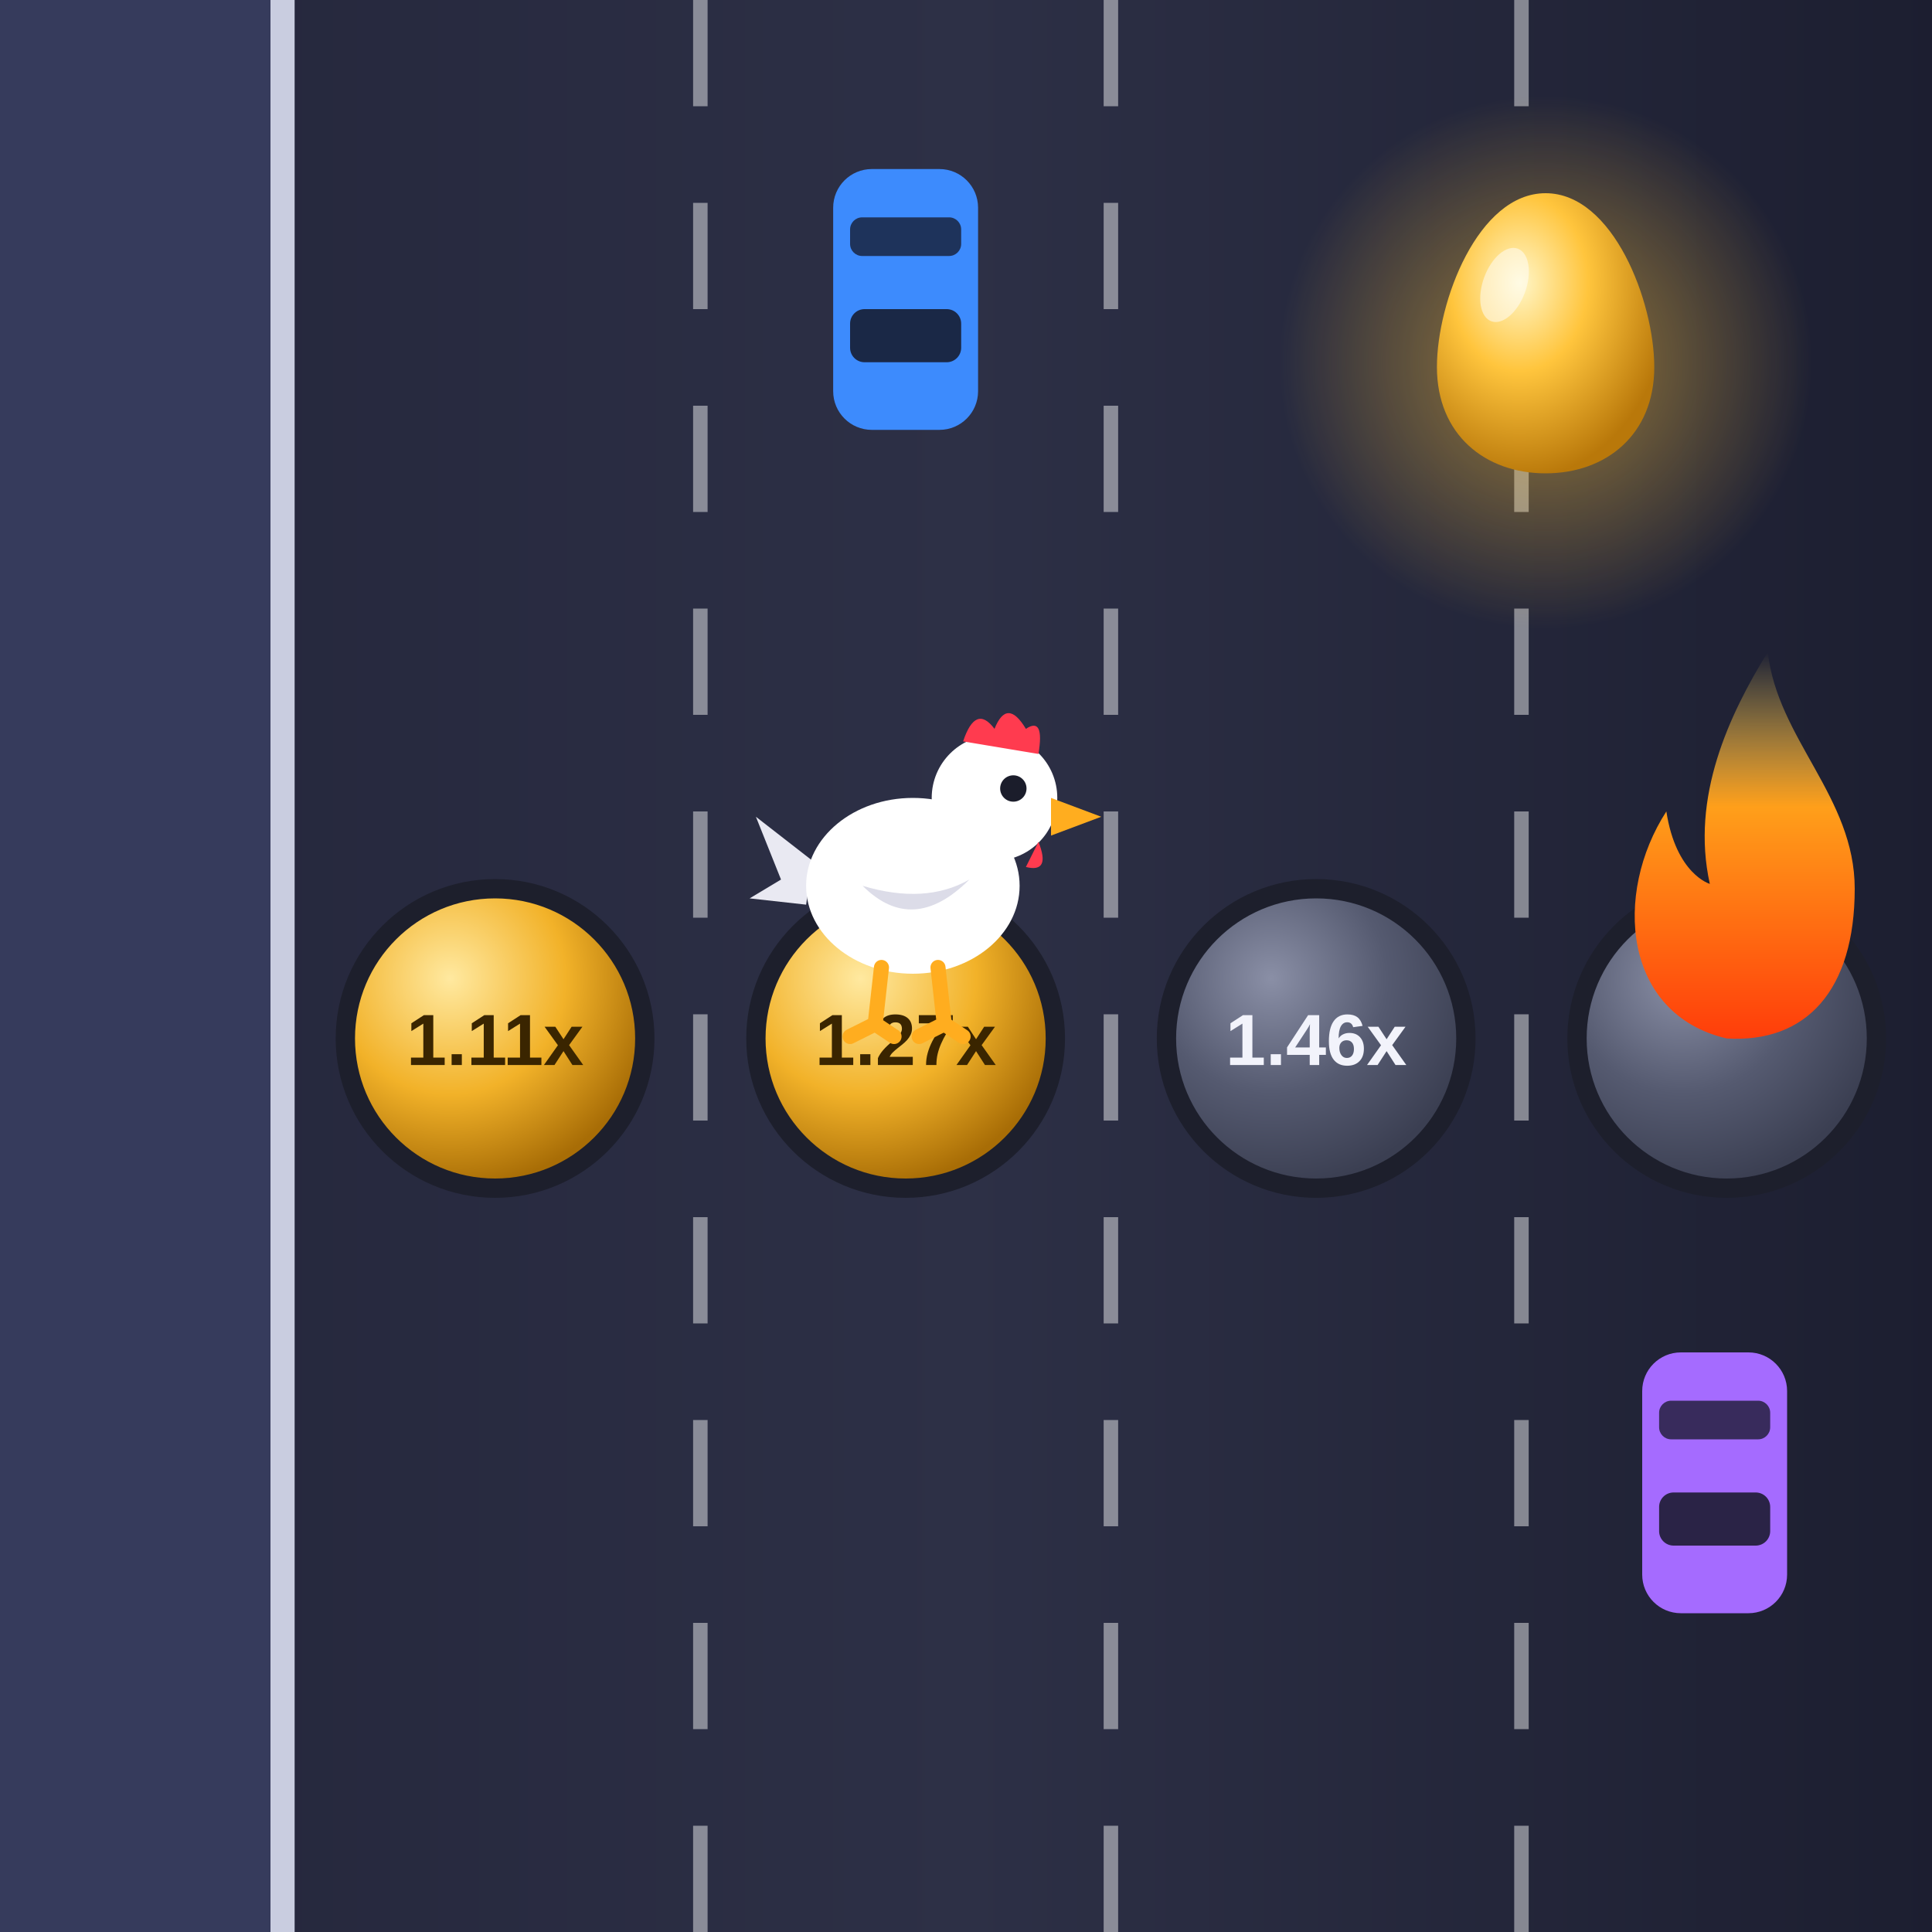
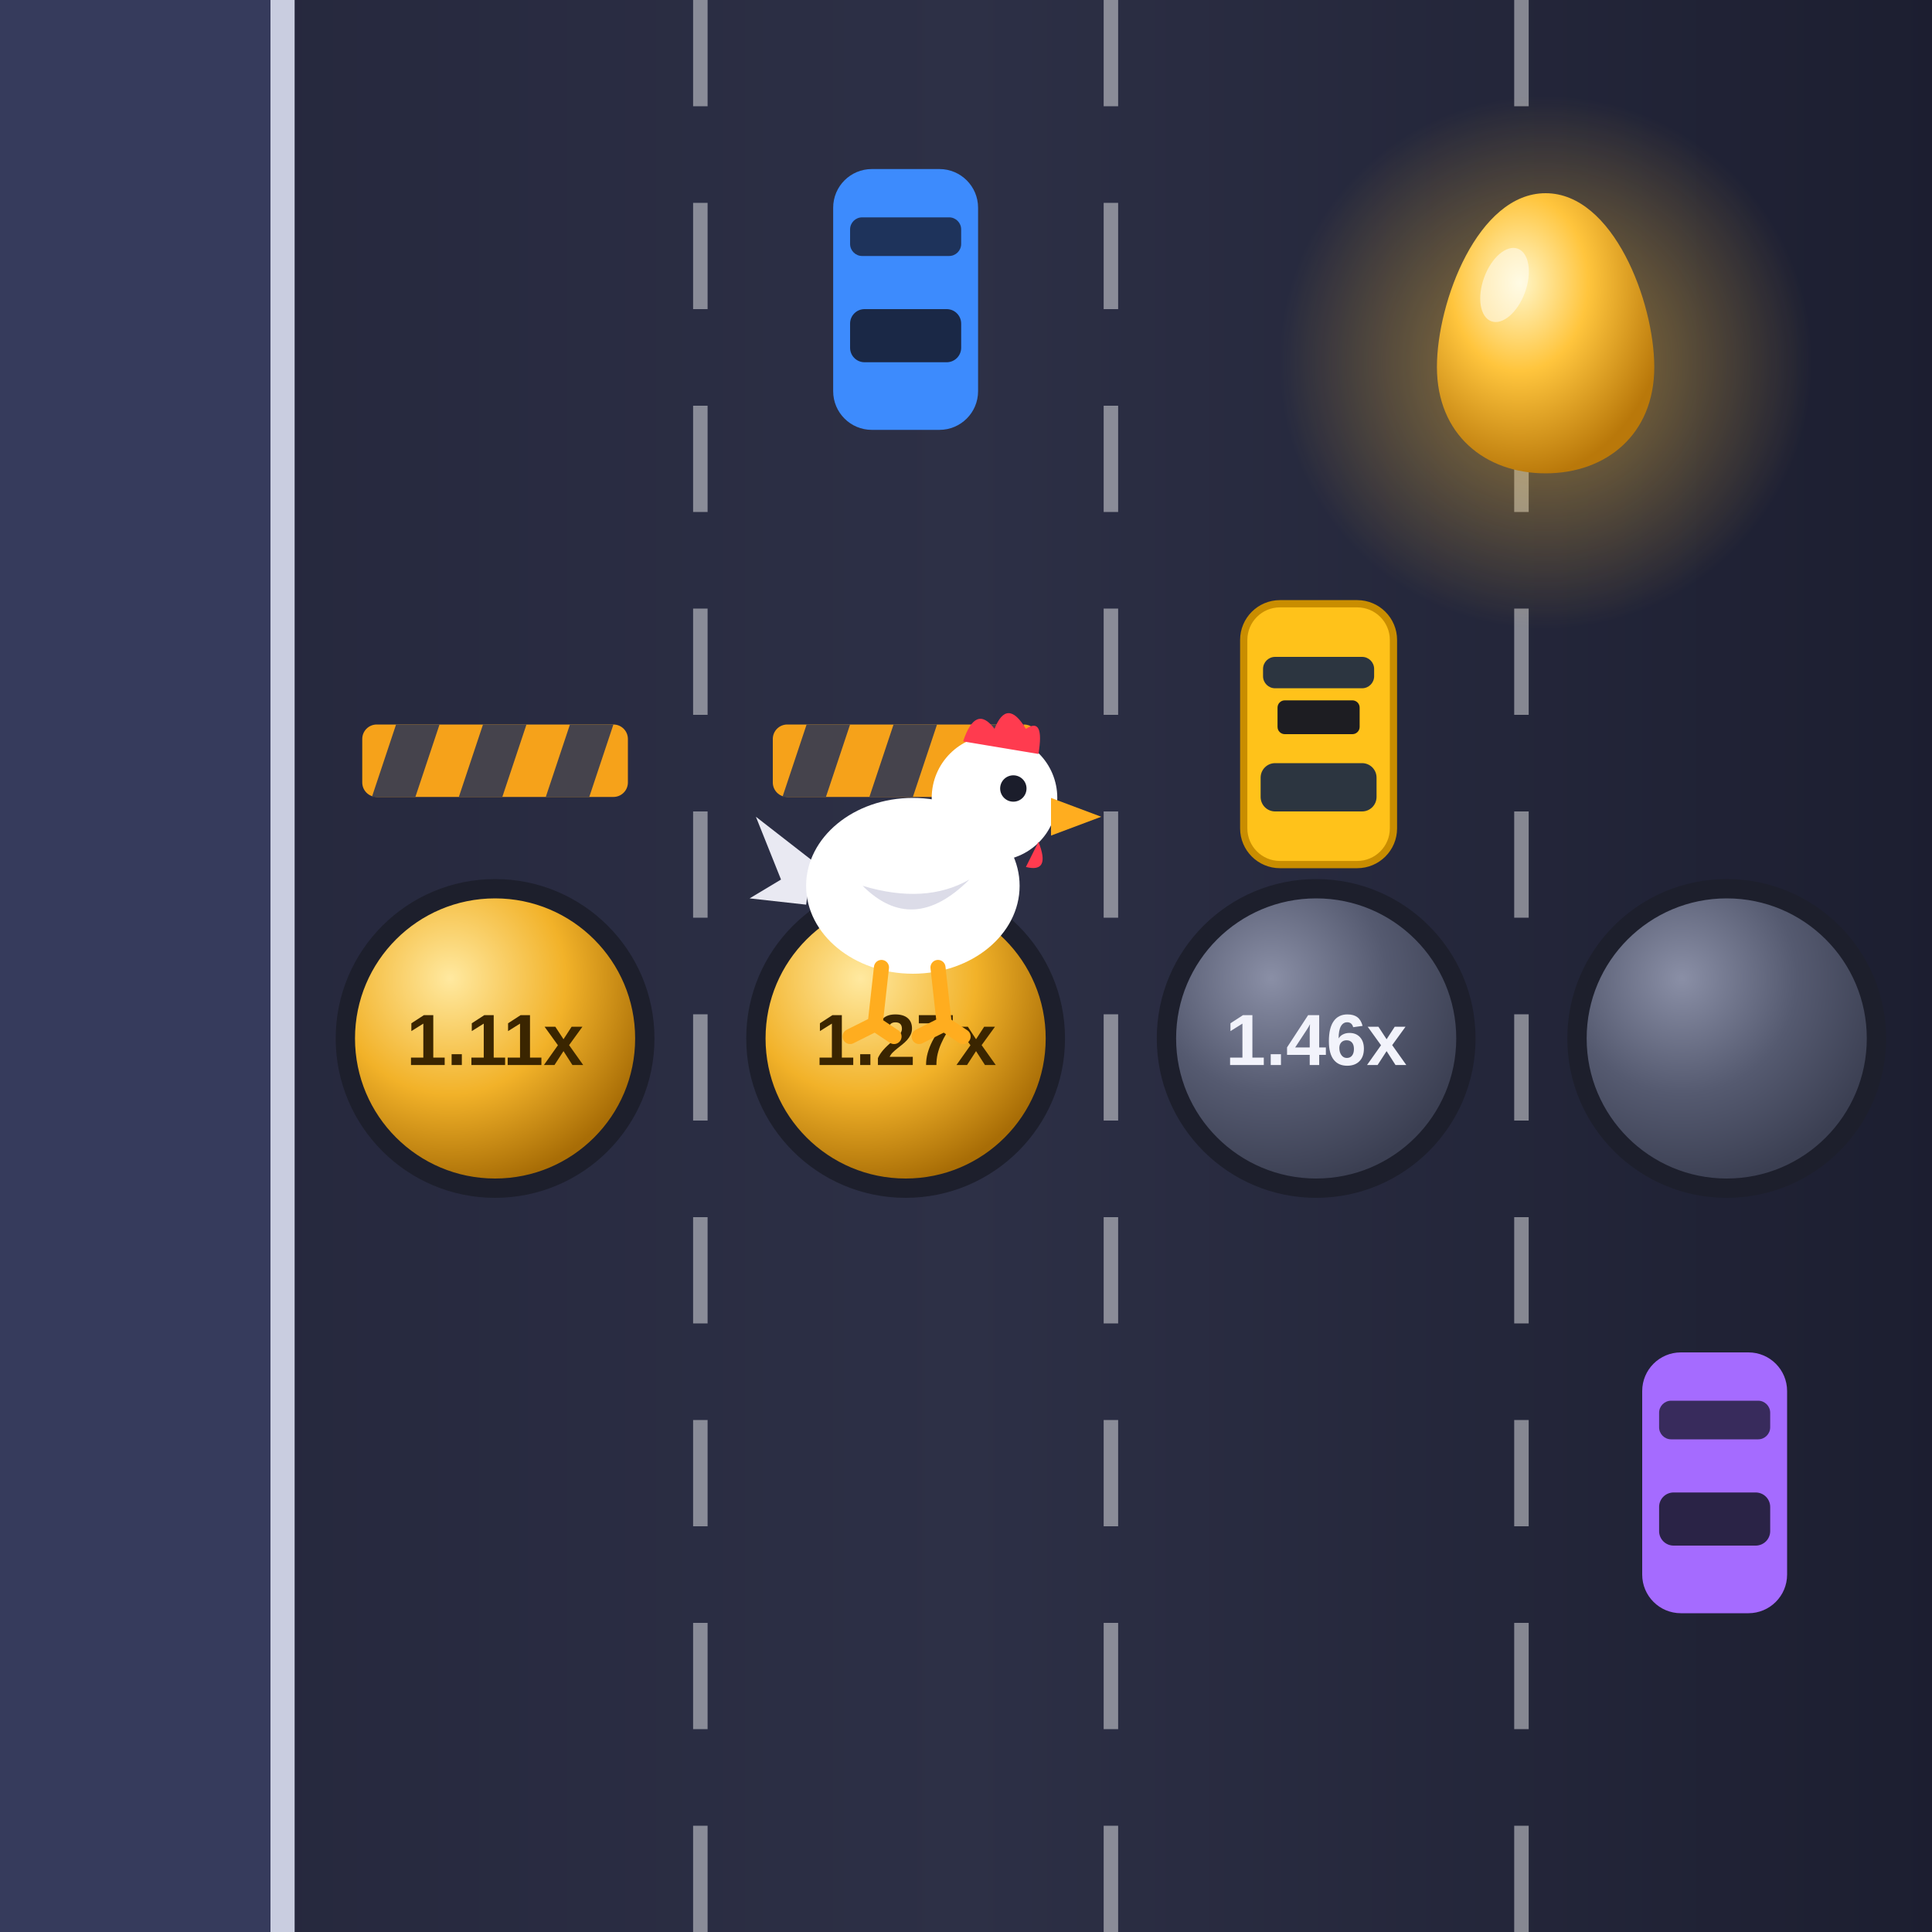
<svg xmlns="http://www.w3.org/2000/svg" viewBox="0 0 800 800" width="800" height="800">
  <defs>
    <linearGradient id="road" x1="0" y1="0" x2="1" y2="0">
      <stop offset="0" stop-color="#23253a" />
      <stop offset="0.5" stop-color="#2d3046" />
      <stop offset="1" stop-color="#1c1e30" />
    </linearGradient>
    <radialGradient id="gold" cx="35%" cy="30%" r="70%">
      <stop offset="0" stop-color="#ffe9a0" />
      <stop offset="0.55" stop-color="#f2b229" />
      <stop offset="1" stop-color="#a86d06" />
    </radialGradient>
    <radialGradient id="steel" cx="35%" cy="30%" r="70%">
      <stop offset="0" stop-color="#8a8fa6" />
      <stop offset="0.55" stop-color="#555a70" />
      <stop offset="1" stop-color="#3b3f52" />
    </radialGradient>
    <radialGradient id="egg" cx="38%" cy="32%" r="70%">
      <stop offset="0" stop-color="#fff6c8" />
      <stop offset="0.45" stop-color="#ffc53d" />
      <stop offset="1" stop-color="#b9780a" />
    </radialGradient>
    <radialGradient id="glow" cx="50%" cy="50%" r="50%">
      <stop offset="0" stop-color="#ffc53d" stop-opacity="0.55" />
      <stop offset="1" stop-color="#ffc53d" stop-opacity="0" />
    </radialGradient>
    <linearGradient id="flame" x1="0" y1="1" x2="0" y2="0">
      <stop offset="0" stop-color="#ff3d0a" />
      <stop offset="0.6" stop-color="#ff9f1a" />
      <stop offset="1" stop-color="#ffe066" stop-opacity="0" />
    </linearGradient>
  </defs>
  <rect width="800" height="800" fill="url(#road)" />
  <rect x="0" y="0" width="120" height="800" fill="#363b5c" />
  <rect x="112" y="0" width="10" height="800" fill="#c9cde0" />
  <g stroke="#ffffff" stroke-opacity="0.45" stroke-width="6" stroke-dasharray="44 40">
    <line x1="290" y1="0" x2="290" y2="800" />
    <line x1="460" y1="0" x2="460" y2="800" />
    <line x1="630" y1="0" x2="630" y2="800" />
  </g>
  <g transform="translate(345 70)">
    <rect width="60" height="108" rx="16" fill="#3d8bfd" />
    <rect x="7" y="58" width="46" height="22" rx="6" fill="#141626" opacity="0.85" />
    <rect x="7" y="20" width="46" height="16" rx="5" fill="#141626" opacity="0.75" />
  </g>
  <g transform="translate(680 560)">
    <rect width="60" height="108" rx="16" fill="#a56bff" />
    <rect x="7" y="58" width="46" height="22" rx="6" fill="#141626" opacity="0.85" />
    <rect x="7" y="20" width="46" height="16" rx="5" fill="#141626" opacity="0.75" />
  </g>
  <circle cx="205" cy="430" r="62" fill="url(#gold)" stroke="#1d1f2c" stroke-width="8" />
  <circle cx="375" cy="430" r="62" fill="url(#gold)" stroke="#1d1f2c" stroke-width="8" />
  <circle cx="545" cy="430" r="62" fill="url(#steel)" stroke="#1d1f2c" stroke-width="8" />
  <circle cx="715" cy="430" r="62" fill="url(#steel)" stroke="#1d1f2c" stroke-width="8" />
-   <path d="M715 430 C672 420 668 370 690 336 C694 362 708 366 708 366 C700 330 716 296 732 270 C736 306 768 330 768 368 C768 410 748 432 715 430 Z" fill="url(#flame)" />
+   <g transform="translate(150 300)">
+     <rect width="110" height="30" rx="6" fill="#f6a21a" />
+     <path d="M14 0 L32 0 L22 30 L4 30 Z M50 0 L68 0 L58 30 L40 30 Z M86 0 L104 0 L94 30 L76 30 Z" fill="#45434c" />
+   </g>
+   <g transform="translate(320 300)">
+     <rect width="110" height="30" rx="6" fill="#f6a21a" />
+     <path d="M14 0 L32 0 L22 30 L4 30 Z M50 0 L68 0 L58 30 L40 30 Z M86 0 L104 0 L94 30 L76 30 Z" fill="#45434c" />
+   </g>
+   <g transform="translate(515 250)">
+     <rect width="62" height="108" rx="15" fill="#ffc21a" stroke="#c98d00" stroke-width="3" />
+     <rect x="7" y="66" width="48" height="20" rx="6" fill="#2c3540" />
+     <rect x="8" y="22" width="46" height="13" rx="5" fill="#2c3540" />
+     <rect x="14" y="40" width="34" height="14" rx="3" fill="#1d1d22" />
+   </g>
  <g font-family="Arial, sans-serif" font-weight="700" font-size="30" text-anchor="middle">
    <text x="205" y="441" fill="#3a2500">1.11x</text>
    <text x="375" y="441" fill="#3a2500">1.27x</text>
    <text x="545" y="441" fill="#f2f3fb">1.46x</text>
  </g>
  <g transform="translate(300 268) scale(2.6)">
    <path d="M14 34 L5 27 L9 37 L4 40 L13 41 Z" fill="#e9e9f2" />
    <ellipse cx="30" cy="38" rx="17" ry="14" fill="#ffffff" />
    <path d="M22 38 Q30 46 39 37 Q32 41 22 38 Z" fill="#dcdce8" />
    <circle cx="43" cy="24" r="10" fill="#ffffff" />
    <path d="M38 15 Q40 9 43 13 Q45 8 48 13 Q51 11 50 17 Z" fill="#ff3b4f" />
    <path d="M52 24 L60 27 L52 30 Z" fill="#ffad1f" />
    <path d="M50 31 Q52 36 48 35 Z" fill="#ff3b4f" />
    <circle cx="46" cy="22.5" r="2.1" fill="#1b1d2b" />
    <path d="M25 51 L24 60 M24 60 L20 62 M24 60 L27 62 M34 51 L35 60 M35 60 L31 62 M35 60 L38 62" stroke="#ffad1f" stroke-width="2.4" stroke-linecap="round" fill="none" />
  </g>
  <circle cx="640" cy="150" r="110" fill="url(#glow)" />
  <path d="M640 80 C612 80 595 125 595 152 C595 180 615 196 640 196 C665 196 685 180 685 152 C685 125 668 80 640 80 Z" fill="url(#egg)" />
  <ellipse cx="623" cy="118" rx="9" ry="16" fill="#ffffff" opacity="0.5" transform="rotate(20 623 118)" />
</svg>
